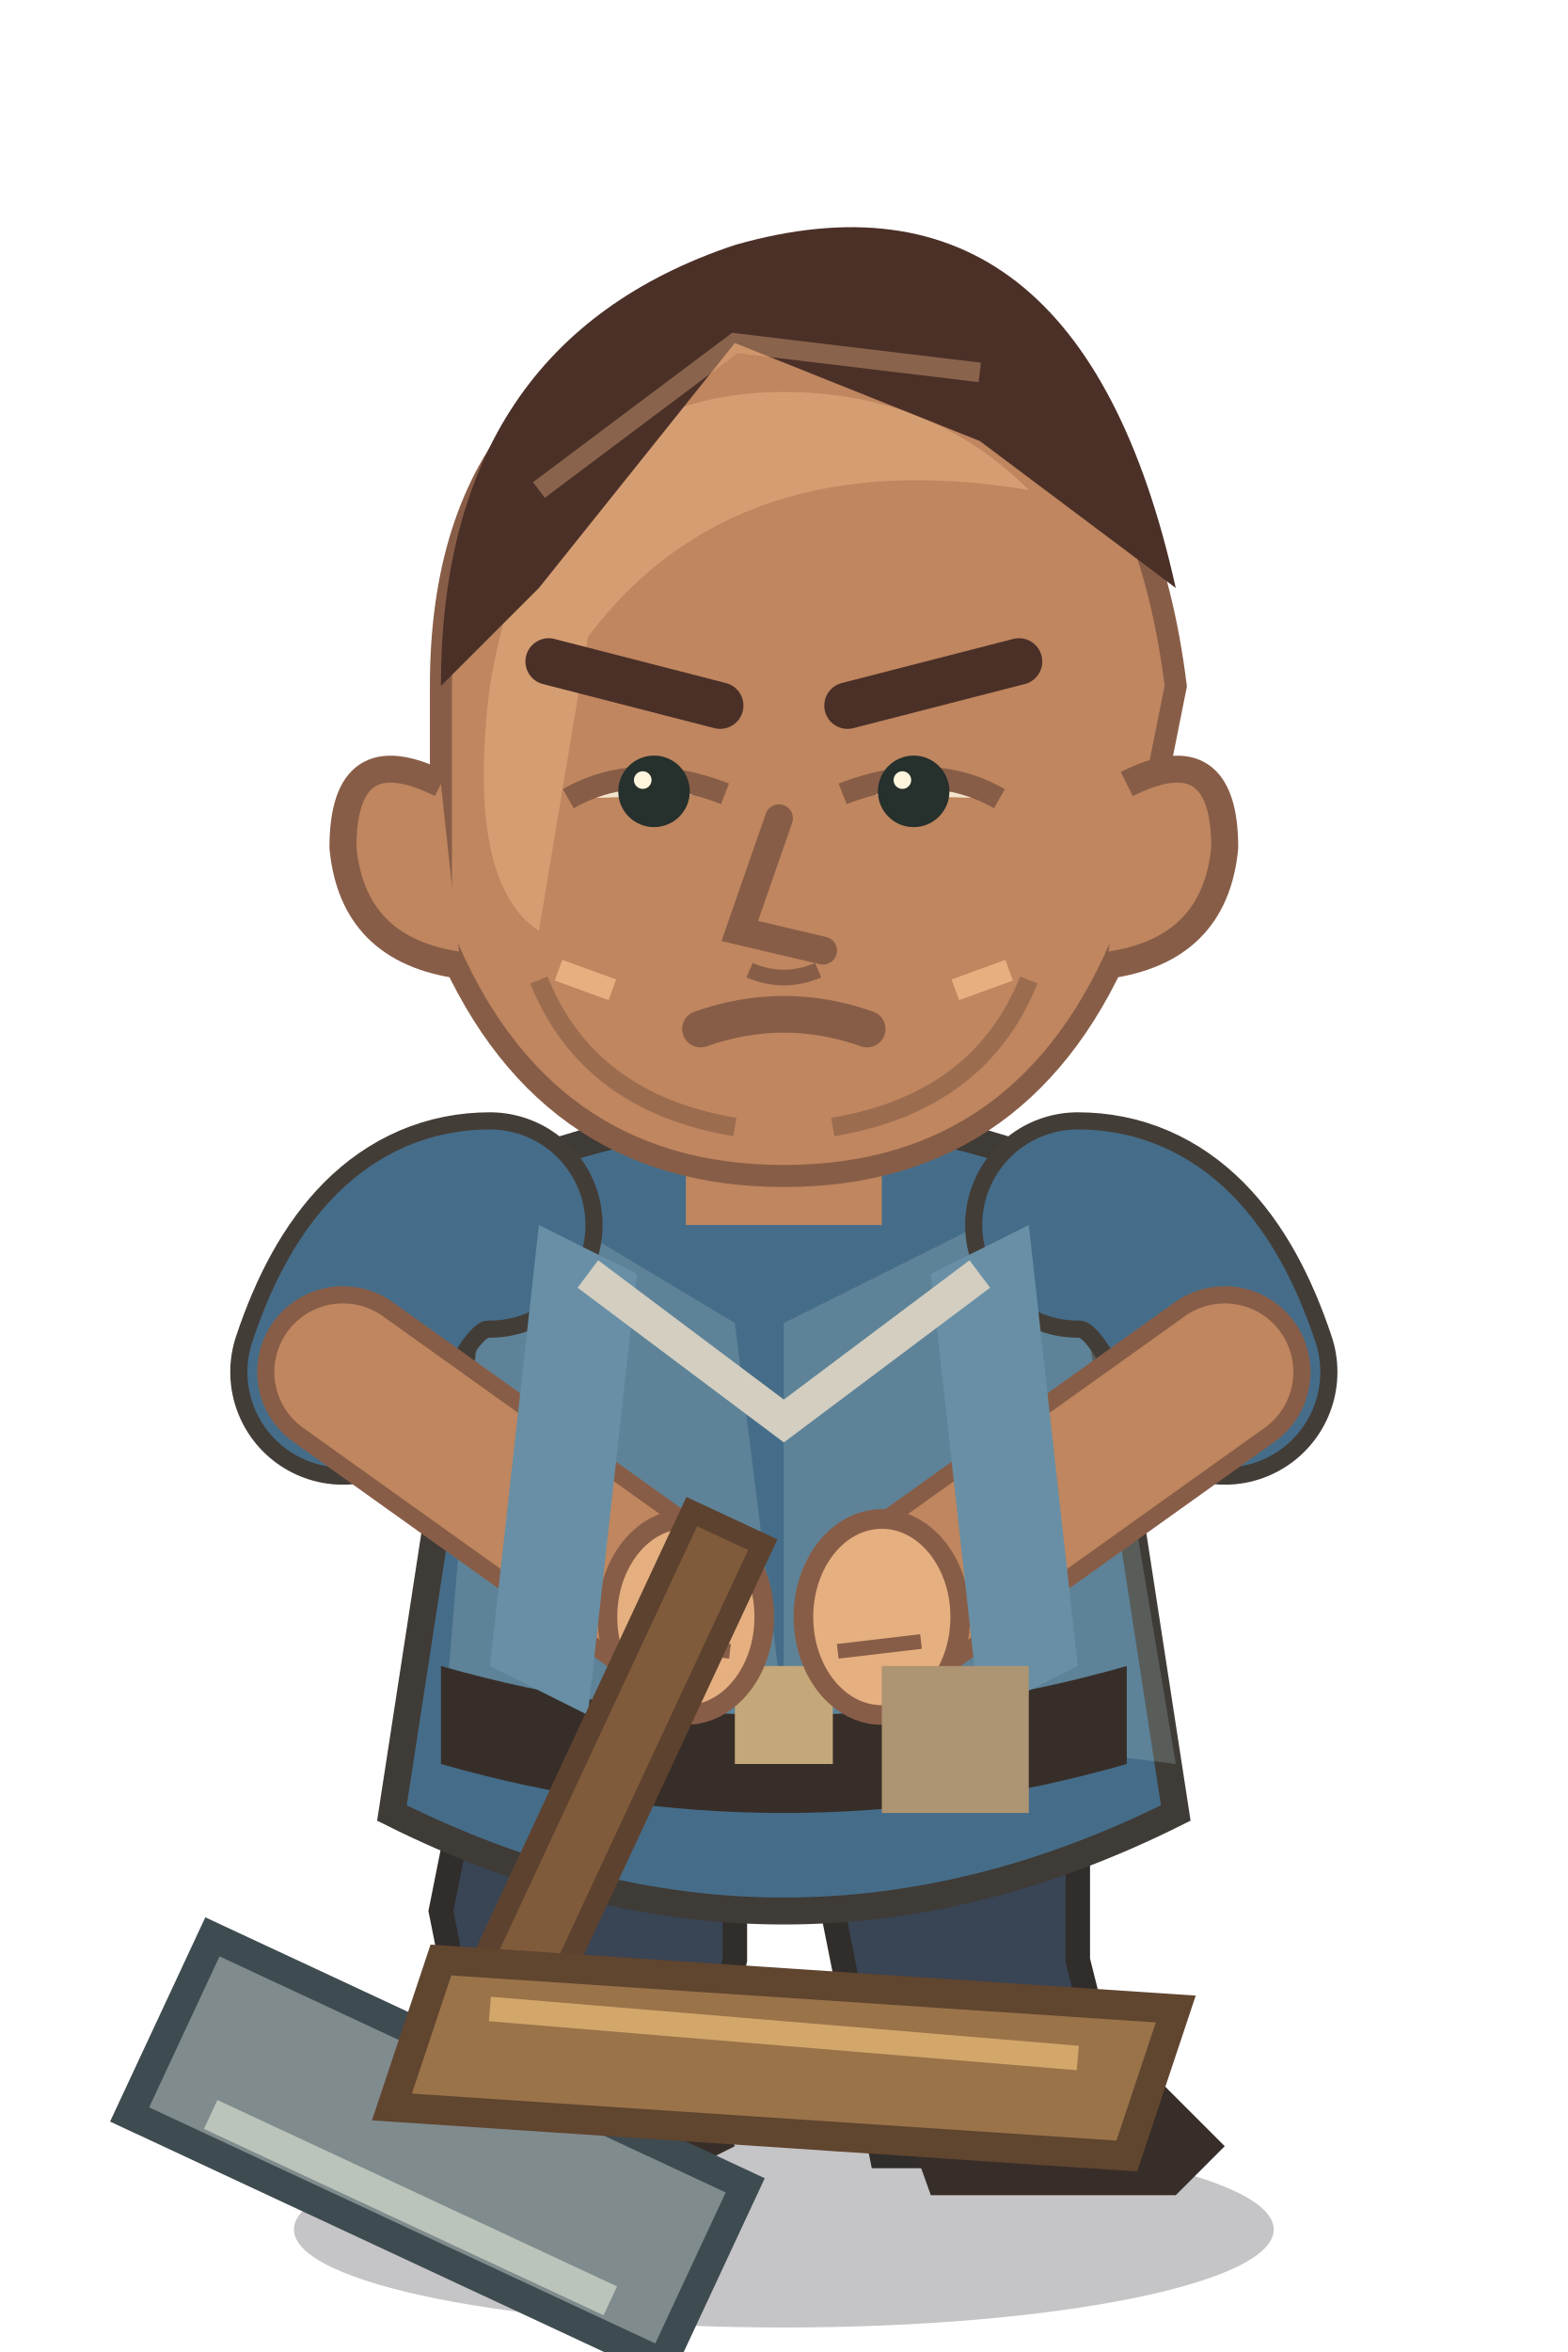
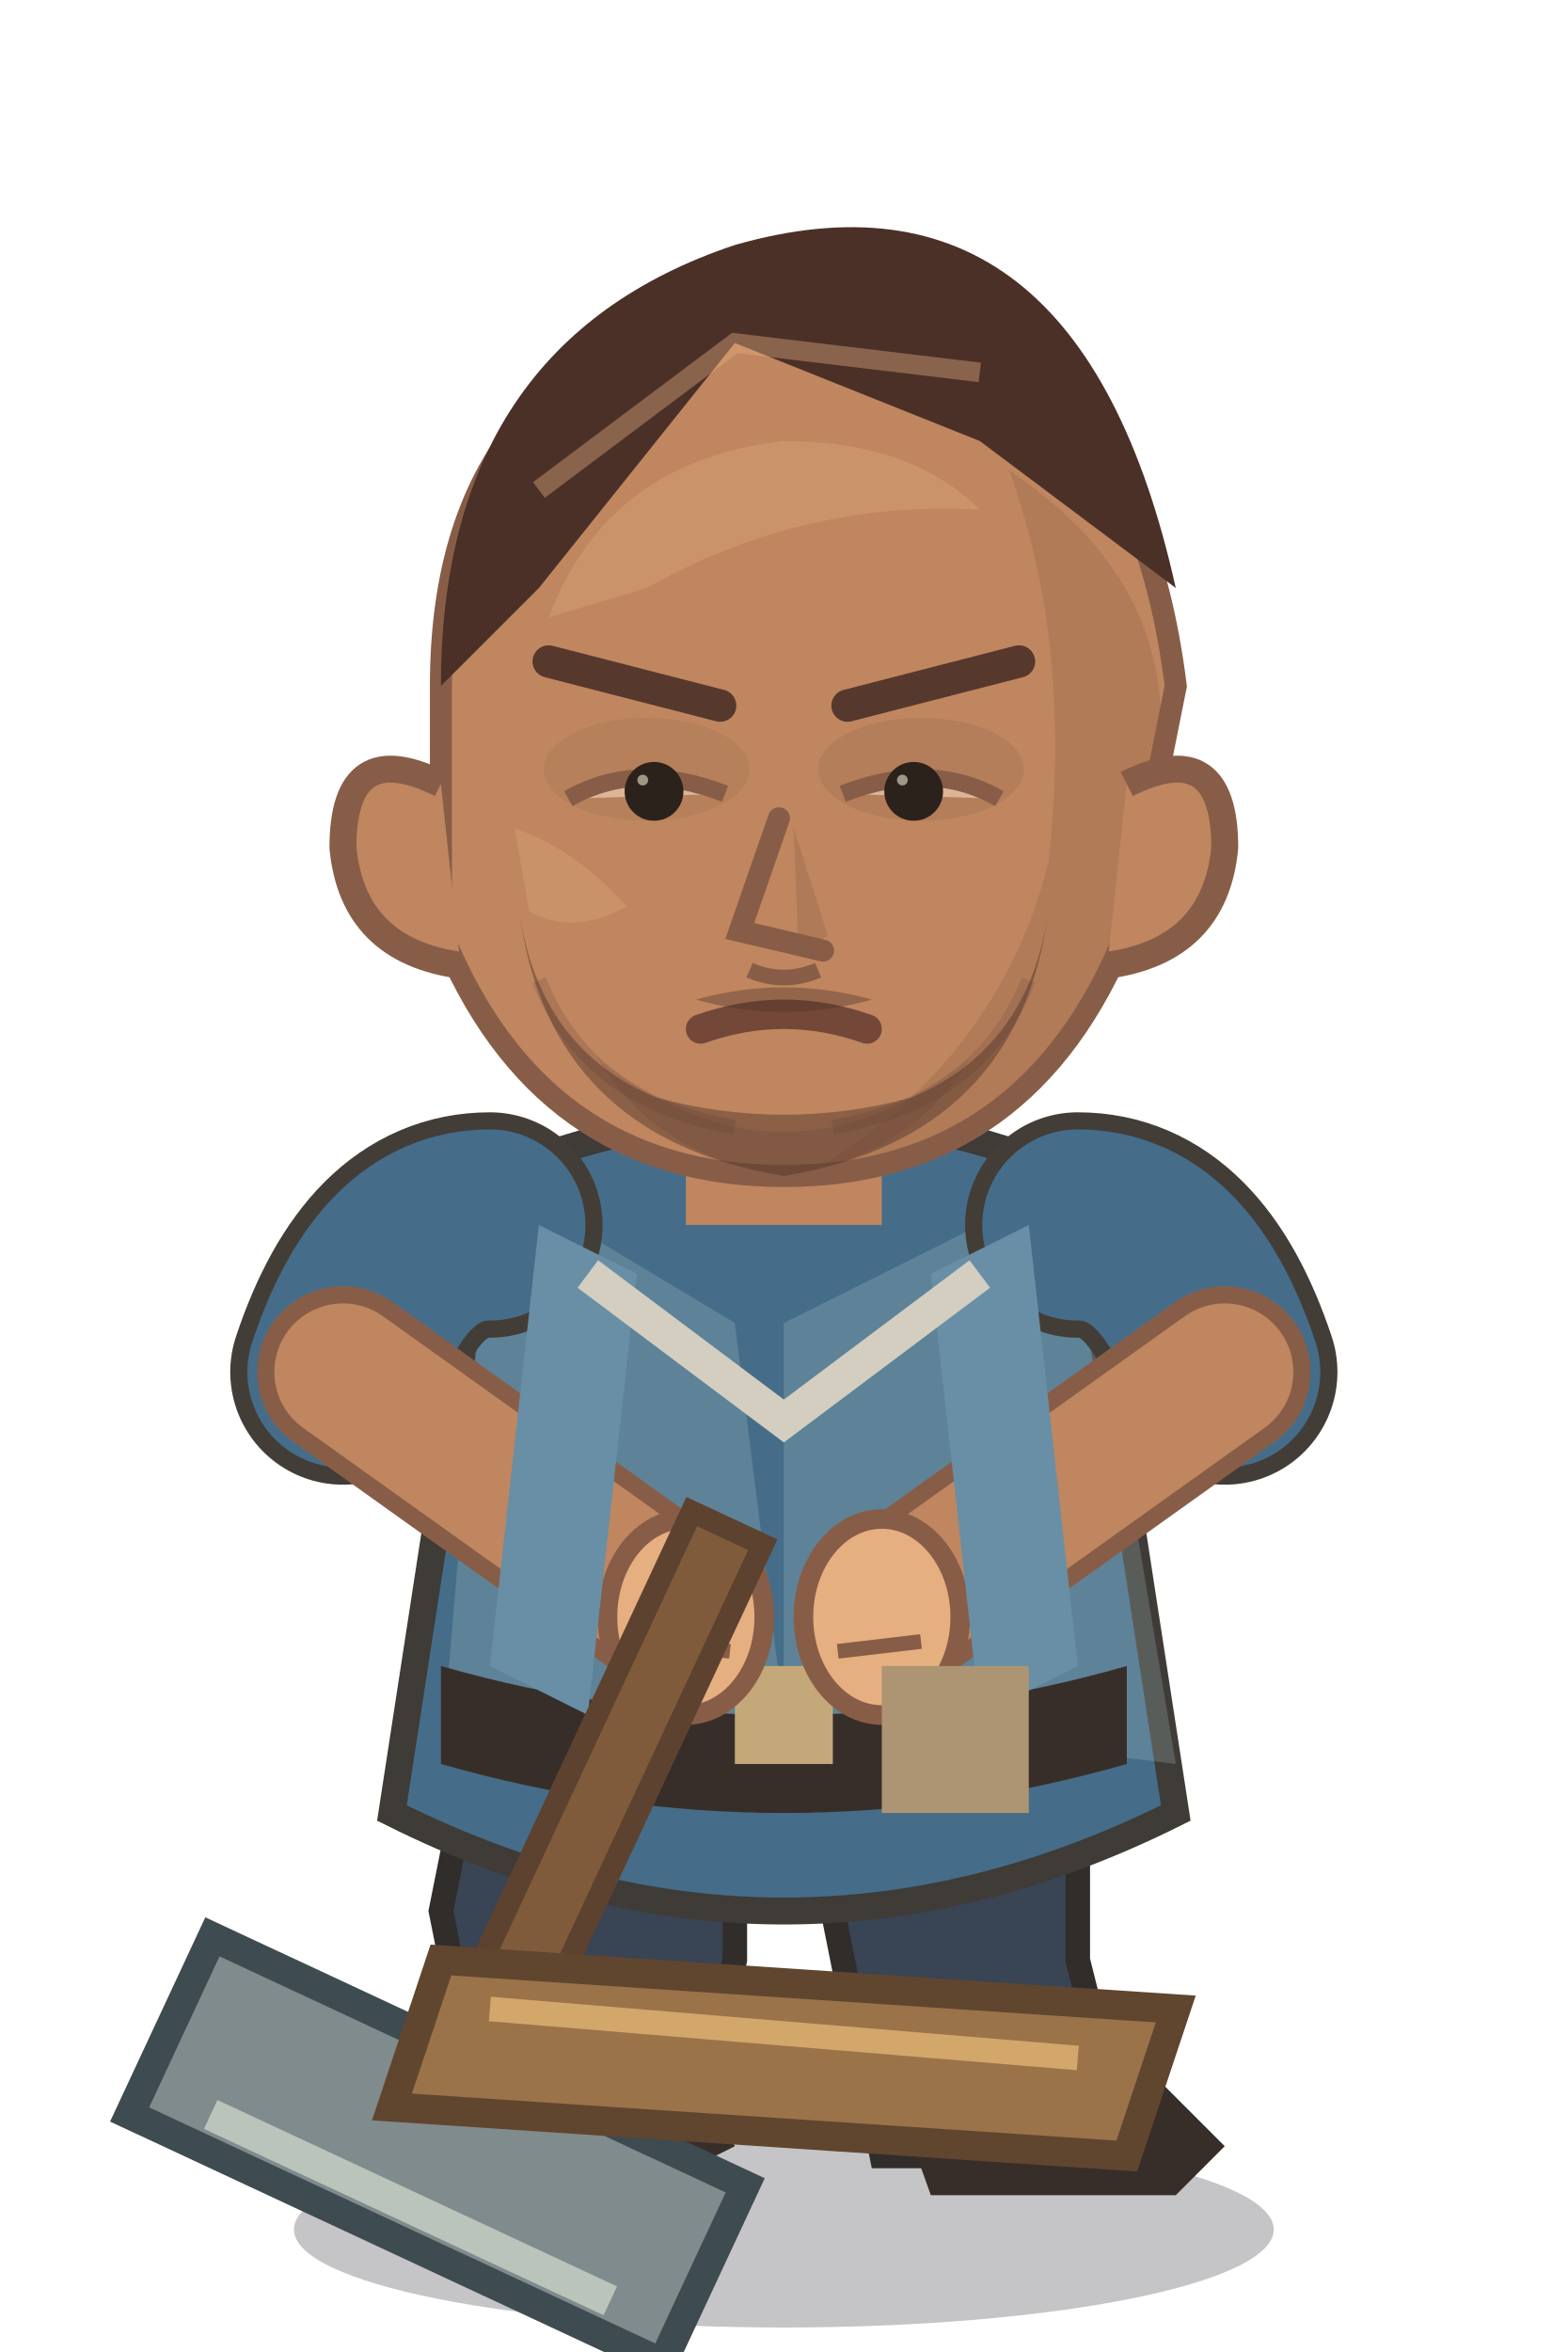
<svg xmlns="http://www.w3.org/2000/svg" width="32" height="48" viewBox="0 0 32 48">
  <g transform="translate( 0  0) rotate( 0  16  37)">
    <ellipse cx=" 16" cy=" 45.5" rx=" 10" ry=" 2" fill="#16151a" opacity=".25" />
    <path d="m 10  34  5  0  0  6 -1  4 -4  0 -1 -5Z" fill="#394454" stroke="#302d2b" stroke-width=".5" />
    <path d="m 17  34  5  0  0  6  1  4h -5l -1 -5Z" fill="#394454" stroke="#302d2b" stroke-width=".5" />
    <path d="m 9  42  5 -0.2  1  2 -2  1 -5  0Z" fill="#382e29" />
    <path d="m 18  42  5 -0.2  2  2 -1  1 -5  0Z" fill="#382e29" />
    <path d="m 10  24q 6 -2.5  12  0l 2  13q -8  4 -16  0Z" fill="#456d89" stroke="#3f3b37" stroke-width=".55" />
    <path d="m 10  24  5  3  1  8 -7  1Zm 6  3  6 -3  2  12 -8 -1Z" fill="#a9c4c4" opacity=".25" />
    <path d="M 9  34q 7  2  14  0v 2q -7  2 -14  0Z" fill="#382e29" />
    <path d="M 15  34h 2v 2h -2Z" fill="#c4a879" />
    <g>
      <path d="M 10  25Q 8  25  7  28" fill="none" stroke="#433d38" stroke-width="4.6" stroke-linecap="round" />
      <path d="M 10  25Q 8  25  7  28" fill="none" stroke="#456d89" stroke-width="3.9" stroke-linecap="round" />
      <path d="M 7  28Q 10.5  30.5  14  33" fill="none" stroke="#885d47" stroke-width="3.5" stroke-linecap="round" />
      <path d="M 7  28Q 10.5  30.5  14  33" fill="none" stroke="#bf865f" stroke-width="2.8" stroke-linecap="round" />
      <ellipse cx=" 14" cy=" 33" rx=" 1.6" ry=" 2" fill="#e5af80" stroke="#885d47" stroke-width=".4" />
      <path d="m 13.2  33.5  1.7 0.2" stroke="#885d47" stroke-width=".3" />
    </g>
    <g transform="translate( 32  0) scale( -1  1)">
      <path d="M 10  25Q 8  25  7  28" fill="none" stroke="#433d38" stroke-width="4.6" stroke-linecap="round" />
      <path d="M 10  25Q 8  25  7  28" fill="none" stroke="#456d89" stroke-width="3.9" stroke-linecap="round" />
      <path d="M 7  28Q 10.5  30.5  14  33" fill="none" stroke="#885d47" stroke-width="3.5" stroke-linecap="round" />
      <path d="M 7  28Q 10.5  30.5  14  33" fill="none" stroke="#bf865f" stroke-width="2.8" stroke-linecap="round" />
      <ellipse cx=" 14" cy=" 33" rx=" 1.6" ry=" 2" fill="#e5af80" stroke="#885d47" stroke-width=".4" />
      <path d="m 13.2  33.5  1.7 0.2" stroke="#885d47" stroke-width=".3" />
    </g>
    <path d="M 14  22h 4v 3h -4Z" fill="#bf865f" />
    <path d="M9 14Q9 7 16 6Q23 6 24 14L23 19Q21 24 16 24Q11 24 9 19Z" fill="#bf865f" stroke="#885d47" stroke-width=".45" />
-     <path d="M10 14Q11 8 16 8Q19 8 21 10Q15 9 12 13L11 19Q9.5 18 10 14Z" fill="#e5af80" opacity=".58" />
+     <path d="M20.6 9.6Q23.6 11.6 23.7 14.6L22.9 19Q21.4 23.3 16.6 23.9Q20.4 21.6 21.4 17.6Q21.9 13.2 20.6 9.6Z" fill="#885d47" opacity=".26" />
+     <path d="M12.2 21.6Q16 24.6 19.8 21.6Q18.6 23.6 16 24Q13.4 23.6 12.2 21.6Z" fill="#885d47" opacity=".3" />
+     <ellipse cx="13.2" cy="15.7" rx="2.1" ry="1.05" fill="#885d47" opacity=".16" />
+     <ellipse cx="18.8" cy="15.7" rx="2.1" ry="1.05" fill="#885d47" opacity=".2" />
+     <path d="M11.2 12.6Q12.4 9.4 16 9Q18.6 9 20 10.4Q16.4 10.2 13.2 12Z" fill="#e5af80" opacity=".32" />
+     <path d="M10.5 16.9Q11.7 17.3 12.8 18.5Q11.7 19.1 10.8 18.6Z" fill="#e5af80" opacity=".28" />
    <path d="M9 16Q7 15 7 17.3Q7.2 19.4 9.4 19.7M23 16Q25 15 25 17.3Q24.8 19.4 22.6 19.7" fill="#bf865f" stroke="#885d47" stroke-width=".55" />
-     <path d="M11 20Q12 22.5 15 23M21 20Q20 22.5 17 23" fill="none" stroke="#885d47" stroke-width=".38" opacity=".65" />
-     <path d="M11.2 13.5 14.7 14.4M17.3 14.4 20.8 13.5" fill="none" stroke="#4b3028" stroke-width=".95" stroke-linecap="round" />
-     <path d="M11.6 16.3Q13 15.5 14.8 16.2M17.2 16.2Q19 15.5 20.4 16.3" fill="#f4e5cc" stroke="#885d47" stroke-width=".45" />
-     <circle cx="13.35" cy="16.15" r=".73" fill="#26302c" />
-     <circle cx="18.65" cy="16.15" r=".73" fill="#26302c" />
-     <circle cx="13.12" cy="15.92" r=".18" fill="#fff5dc" />
-     <circle cx="18.42" cy="15.92" r=".18" fill="#fff5dc" />
-     <path d="M15.9 16.7 15.1 19 16.8 19.4" fill="none" stroke="#885d47" stroke-width=".57" stroke-linecap="round" />
+     <path d="M11 20Q12 22.5 15 23M21 20Q20 22.5 17 23" fill="none" stroke="#885d47" stroke-width=".3" opacity=".35" />
+     <path d="M11.2 13.5 14.7 14.4M17.3 14.4 20.8 13.5" fill="none" stroke="#4b3028" stroke-width="0.66" opacity=".9" stroke-linecap="round" />
+     <path d="M11.6 16.3Q13 15.5 14.8 16.2M17.2 16.2Q19 15.5 20.4 16.3" fill="#dab696" stroke="#885d47" stroke-width=".35" />
+     <circle cx="13.35" cy="16.15" r=".6" fill="#2b221c" />
+     <circle cx="18.65" cy="16.15" r=".6" fill="#2b221c" />
+     <circle cx="13.12" cy="15.92" r=".11" fill="#fff5dc" opacity=".55" />
+     <circle cx="18.42" cy="15.92" r=".11" fill="#fff5dc" opacity=".55" />
+     <path d="M15.9 16.7 15.1 19 16.8 19.4" fill="none" stroke="#885d47" stroke-width=".45" stroke-linecap="round" />
+     <path d="M16.2 16.9 16.9 19.1 16.3 19.4Z" fill="#885d47" opacity=".3" />
    <path d="M15.3 19.8Q16 20.1 16.7 19.8" fill="none" stroke="#885d47" stroke-width=".32" />
-     <path d="M14.3 21Q16 20.4 17.7 21" fill="none" stroke="#885d47" stroke-width=".75" stroke-linecap="round" />
-     <path d="M11.4 19.8 12.5 20.2M19.5 20.2 20.6 19.8" stroke="#e5af80" stroke-width=".45" />
+     <path d="M14.3 21Q16 20.4 17.7 21" fill="none" stroke="#734839" stroke-width="0.60" stroke-linecap="round" />
+     <path d="M10.6 18.6Q11.2 23.2 16 24Q20.8 23.2 21.4 18.6Q21 21.4 18.6 22.4Q16 23.1 13.4 22.4Q11 21.4 10.6 18.6Z" fill="#4b3028" opacity=".45" />
+     <path d="M14.2 20.4Q16 19.9 17.8 20.4Q16 20.9 14.2 20.4Z" fill="#4b3028" opacity=".38" />
    <path d="M 9  14q 0 -7  6 -9  7 -2  9  7l -4 -3 -5 -2 -4  5Z" fill="#4b3028" />
    <path d="m 11  10  4 -3  5  0.6" fill="none" stroke="#e5af80" stroke-width=".4" opacity=".4" />
    <path d="m 11  25  2  1 -1  9 -2 -1m 11 -9 -2  1  1  9  2 -1" fill="#688fa5" />
    <path d="m 12  26  4  3  4 -3" fill="none" stroke="#d3cec0" stroke-width=".7" />
    <path d="M 18  34h 3v 3h -3Z" fill="#ad9472" />
    <g transform="translate(14 33) rotate(-155)">
      <path d="M-.8 2V-12H.8V2Z" fill="#805b3b" stroke="#5d422f" stroke-width=".45" />
      <path d="M-6 -14H6V-10H-6Z" fill="#808b8d" stroke="#3e4b50" stroke-width=".6" />
      <path d="M-4.5 -13.3H4.5" stroke="#bbc4ba" stroke-width=".65" />
    </g>
  </g>
  <path d="M9 40 24 41 23 44 8 43Z" fill="#9a7349" stroke="#60452f" stroke-width=".6" />
  <path d="M10 41 22 42" stroke="#d3a66a" stroke-width=".5" />
</svg>
